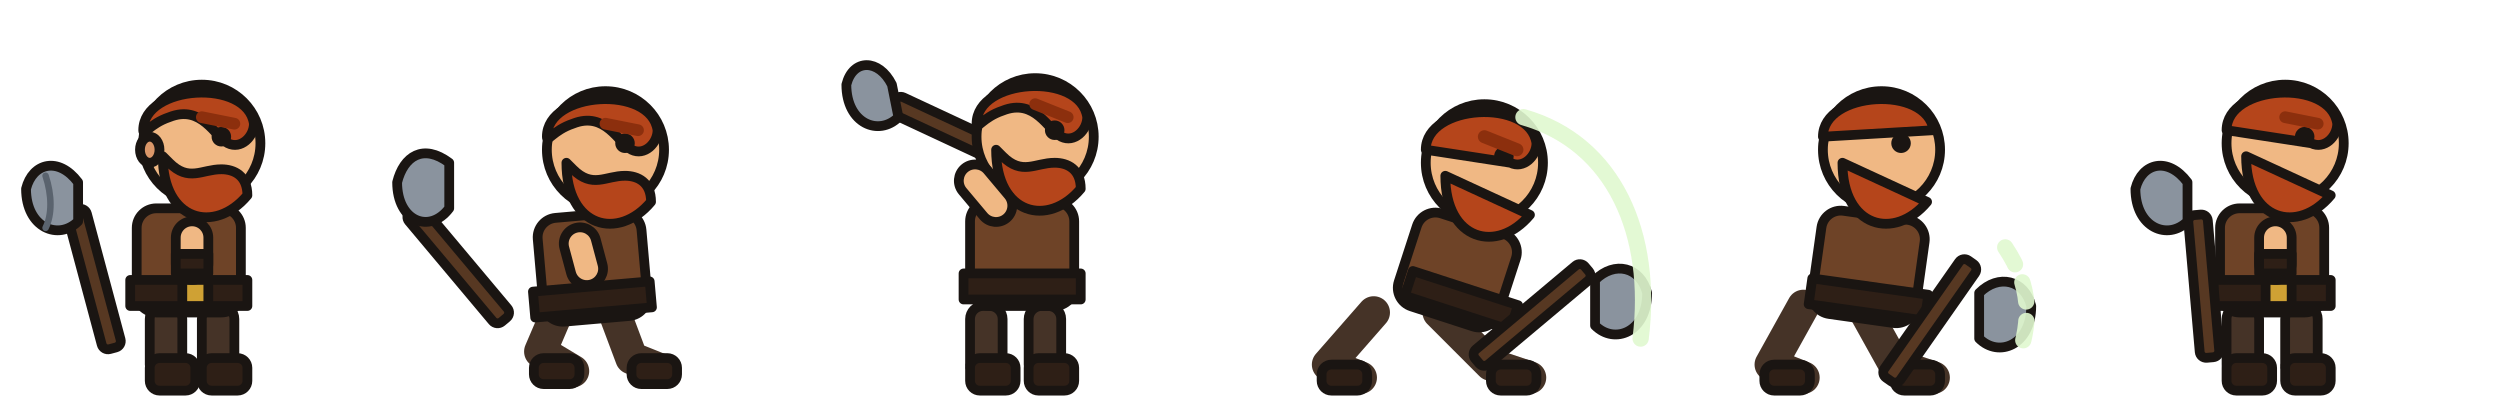
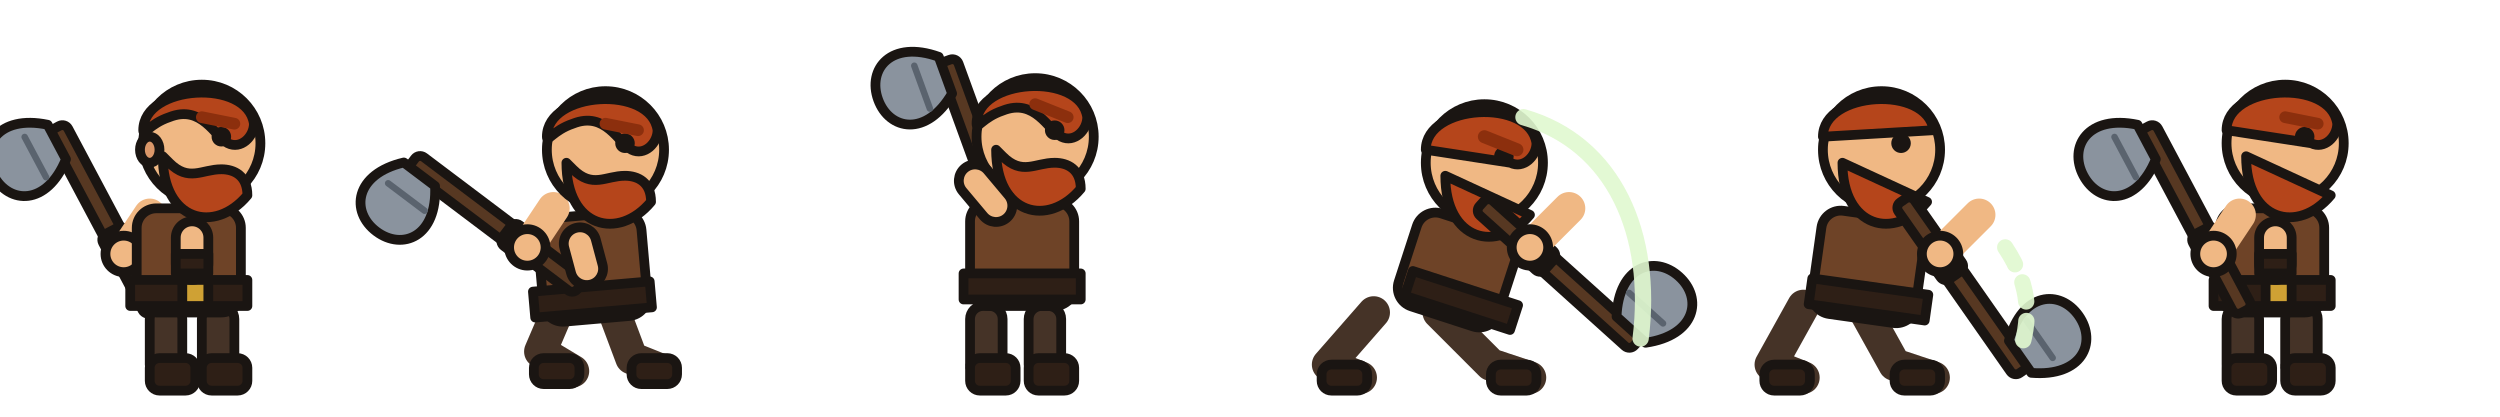
<svg xmlns="http://www.w3.org/2000/svg" viewBox="0 0 384 64" width="384" height="64">
  <defs>
    <style>
      .outline { stroke: #1a1512; stroke-width: 1.5; stroke-linejoin: round; stroke-linecap: round; }
      .skin { fill: #f0b884; }
      .skin-shadow { fill: #db9769; }
      .hair { fill: #b5451b; }
      .tunic { fill: #6e4327; }
      .pants { fill: #453327; }
      .boots { fill: #2e1f16; }
      .metal { fill: #8a939e; }
      .metal-detail { stroke: #5a636e; stroke-width: 1; fill: none; }
      .wood { fill: #573822; }
      .gold { fill: #cfa134; }
      .slash { fill: none; stroke: #e0f8cf; stroke-width: 2.5; stroke-linecap: round; opacity: 0.9; }
    </style>
  </defs>
  <g id="frame_01" class="outline">
    <rect x="23" y="47" width="5" height="11" rx="2" class="pants" />
    <rect x="23" y="55" width="7" height="5" rx="1.5" class="boots" />
    <rect x="31" y="47" width="5" height="11" rx="2" class="pants" />
    <rect x="31" y="55" width="7" height="5" rx="1.5" class="boots" />
-     <rect x="13" y="32" width="3" height="22" rx="1" class="wood" transform="rotate(-15 14 43)" />
-     <path d="M12 28 C9 24 5 25 4 29 C4 35 9 37 12 34 Z" class="metal" />
-     <path d="M7 27 C8 30 8 33 7 35" class="metal-detail" />
+     <g transform="translate(19 39) rotate(-28)">
+       <rect x="-1.5" y="-22" width="3" height="32" rx="1" class="wood" />
+       <path d="M-1 -23 C-7 -28 -12 -25 -12 -20 C-12 -15 -7 -12 -1 -17 Z" class="metal" />
+       <path d="M-5 -23 L-5 -16" class="metal-detail" />
+       <rect x="-2" y="-4" width="4" height="6" rx="1" class="boots" />
+     </g>
+     <path d="M23 33 L19 39" fill="none" stroke="#f0b884" stroke-width="5" stroke-linecap="round" />
+     <circle cx="19" cy="39" r="2.8" class="skin" />
    <rect x="21" y="32" width="16" height="16" rx="3" class="tunic" />
    <rect x="20" y="43" width="18" height="4" class="boots" />
    <rect x="28" y="43" width="4" height="4" class="gold" />
    <circle cx="31" cy="22" r="9" class="skin" />
    <ellipse cx="23" cy="23" rx="1.5" ry="2" class="skin-shadow" />
    <path d="M22 20 C22 13 38 12 39 19 C39 21 37 23 35 22 C33 21 31 16 26 18 C23 19 22 21 22 20 Z" class="hair" />
    <path d="M25 24 C25 34 33 36 38 30 C38 27 36 26 34 26 C31 26 29 28 26 25 Z" class="hair" />
    <circle cx="34" cy="21" r="1.5" fill="#1a1512" stroke="none" />
    <path d="M31 18 L36 19" stroke="#8c2f0d" stroke-width="1.8" fill="none" />
    <rect x="27" y="34" width="5" height="9" rx="2.5" class="skin" />
    <rect x="27" y="39" width="5" height="3" class="boots" />
  </g>
  <g id="frame_02" class="outline" transform="translate(64, 0)">
    <path d="M22 47 L19 54 L24 57" fill="none" stroke="#453327" stroke-width="5" />
    <rect x="18" y="55" width="7" height="4" rx="1.5" class="boots" />
    <path d="M30 47 L33 55 L38 57" fill="none" stroke="#453327" stroke-width="5" />
    <rect x="33" y="55" width="7" height="4" rx="1.5" class="boots" />
    <rect x="19" y="33" width="16" height="16" rx="3" class="tunic" transform="rotate(-5 27 41)" />
    <rect x="18" y="44" width="18" height="4" class="boots" transform="rotate(-5 27 46)" />
-     <rect x="5" y="30" width="3" height="22" rx="1" class="wood" transform="rotate(-40 6 41)" />
-     <path d="M5 25 C1 22 -2 24 -3 28 C-3 34 2 36 5 32 Z" class="metal" />
+     <g transform="translate(17 38) rotate(-53)">
+       <rect x="-1.5" y="-22" width="3" height="32" rx="1" class="wood" />
+       <path d="M-1 -23 C-7 -28 -12 -25 -12 -20 C-12 -15 -7 -12 -1 -17 Z" class="metal" />
+       <path d="M-5 -23 L-5 -16" class="metal-detail" />
+       <rect x="-2" y="-4" width="4" height="6" rx="1" class="boots" />
+     </g>
+     <path d="M21 32 L17 38" fill="none" stroke="#f0b884" stroke-width="5" stroke-linecap="round" />
+     <circle cx="17" cy="38" r="2.8" class="skin" />
    <circle cx="29" cy="23" r="9" class="skin" />
    <path d="M20 21 C20 14 36 13 37 20 C37 22 35 24 33 23 C31 22 29 17 24 19 C21 20 20 22 20 21 Z" class="hair" />
    <path d="M23 25 C23 35 31 37 36 31 C36 28 34 27 32 27 C29 27 27 29 24 26 Z" class="hair" />
    <circle cx="32" cy="22" r="1.5" fill="#1a1512" stroke="none" />
    <path d="M29 19 L34 20" stroke="#8c2f0d" stroke-width="1.8" fill="none" />
    <rect x="23" y="35" width="5" height="9" rx="2.5" class="skin" transform="rotate(-15 25 39)" />
  </g>
  <g id="frame_03" class="outline" transform="translate(128, 0)">
    <rect x="21" y="47" width="5" height="11" rx="2" class="pants" />
    <rect x="21" y="55" width="7" height="5" rx="1.5" class="boots" />
    <rect x="30" y="47" width="5" height="11" rx="2" class="pants" />
    <rect x="30" y="55" width="7" height="5" rx="1.5" class="boots" />
-     <rect x="18" y="10" width="3" height="22" rx="1" class="wood" transform="rotate(-65 19 21)" />
-     <path d="M9 13 C7 9 3 9 2 13 C2 19 7 21 10 18 Z" class="metal" />
+     <g transform="translate(25 30) rotate(-20)">
+       <rect x="-1.5" y="-22" width="3" height="32" rx="1" class="wood" />
+       <path d="M-1 -23 C-7 -28 -12 -25 -12 -20 C-12 -15 -7 -12 -1 -17 Z" class="metal" />
+       <path d="M-5 -23 L-5 -16" class="metal-detail" />
+       <rect x="-2" y="-4" width="4" height="6" rx="1" class="boots" />
+     </g>
+     <path d="M29 24 L25 30" fill="none" stroke="#f0b884" stroke-width="5" stroke-linecap="round" />
+     <circle cx="25" cy="30" r="2.8" class="skin" />
    <rect x="21" y="31" width="16" height="16" rx="3" class="tunic" />
    <rect x="20" y="42" width="18" height="4" class="boots" />
    <circle cx="31" cy="21" r="9" class="skin" />
    <path d="M22 19 C22 12 38 11 39 18 C39 20 37 22 35 21 C33 20 31 15 26 17 C23 18 22 20 22 19 Z" class="hair" />
    <path d="M25 23 C25 33 33 35 38 29 C38 26 36 25 34 25 C31 25 29 27 26 24 Z" class="hair" />
    <circle cx="34" cy="20" r="1.5" fill="#1a1512" stroke="none" />
    <path d="M31 16 L36 18" stroke="#8c2f0d" stroke-width="1.8" fill="none" />
    <rect x="21" y="25" width="5" height="10" rx="2.5" class="skin" transform="rotate(-40 23 30)" />
  </g>
  <g id="frame_04" class="outline" transform="translate(192, 0)">
    <path d="M19 48 L12 56 L17 58" fill="none" stroke="#453327" stroke-width="5" />
    <rect x="11" y="56" width="7" height="4" rx="1.5" class="boots" />
    <path d="M29 48 L37 56 L43 58" fill="none" stroke="#453327" stroke-width="5" />
    <rect x="37" y="56" width="7" height="4" rx="1.5" class="boots" />
    <rect x="24" y="34" width="16" height="15" rx="3" class="tunic" transform="rotate(18 32 41)" />
    <rect x="24" y="44" width="17" height="4" class="boots" transform="rotate(18 32 46)" />
    <circle cx="36" cy="25" r="9" class="skin" />
    <path d="M27 23 C27 16 43 15 44 22 C44 24 42 26 40 25 Z" class="hair" />
    <path d="M30 27 C30 37 38 39 43 33 Z" class="hair" />
    <circle cx="39" cy="24" r="1.5" fill="#1a1512" stroke="none" />
    <path d="M36 21 L41 23" stroke="#8c2f0d" stroke-width="2" fill="none" />
-     <rect x="42" y="37" width="3" height="22" rx="1" class="wood" transform="rotate(50 43 48)" />
-     <path d="M53 43 C56 40 60 41 61 45 C61 51 56 53 53 50 Z" class="metal" />
+     <g transform="translate(43 38) rotate(132)">
+       <rect x="-1.5" y="-22" width="3" height="32" rx="1" class="wood" />
+       <path d="M-1 -23 C-7 -28 -12 -25 -12 -20 C-12 -15 -7 -12 -1 -17 Z" class="metal" />
+       <path d="M-5 -23 L-5 -16" class="metal-detail" />
+       <rect x="-2" y="-4" width="4" height="6" rx="1" class="boots" />
+     </g>
+     <path d="M49 32 L43 38" fill="none" stroke="#f0b884" stroke-width="5" stroke-linecap="round" />
+     <circle cx="43" cy="38" r="2.8" class="skin" />
    <path d="M42 18 C56 22 62 36 60 52" class="slash" />
  </g>
  <g id="frame_05" class="outline" transform="translate(256, 0)">
    <path d="M21 47 L16 56 L21 58" fill="none" stroke="#453327" stroke-width="5" />
    <rect x="15" y="56" width="7" height="4" rx="1.5" class="boots" />
    <path d="M30 47 L35 56 L41 58" fill="none" stroke="#453327" stroke-width="5" />
    <rect x="35" y="56" width="7" height="4" rx="1.5" class="boots" />
    <rect x="23" y="33" width="16" height="16" rx="3" class="tunic" transform="rotate(8 31 41)" />
    <rect x="22" y="44" width="18" height="4" class="boots" transform="rotate(8 31 46)" />
    <circle cx="33" cy="23" r="9" class="skin" />
    <path d="M24 21 C24 14 40 13 41 20 Z" class="hair" />
    <path d="M27 25 C27 35 35 37 40 31 Z" class="hair" />
    <circle cx="36" cy="22" r="1.5" fill="#1a1512" stroke="none" />
-     <rect x="39" y="38" width="3" height="22" rx="1" class="wood" transform="rotate(35 40 49)" />
-     <path d="M48 45 C51 42 55 43 56 47 C56 53 51 55 48 52 Z" class="metal" />
+     <g transform="translate(42 39) rotate(145)">
+       <rect x="-1.5" y="-22" width="3" height="32" rx="1" class="wood" />
+       <path d="M-1 -23 C-7 -28 -12 -25 -12 -20 C-12 -15 -7 -12 -1 -17 Z" class="metal" />
+       <path d="M-5 -23 L-5 -16" class="metal-detail" />
+       <rect x="-2" y="-4" width="4" height="6" rx="1" class="boots" />
+     </g>
+     <path d="M48 33 L42 39" fill="none" stroke="#f0b884" stroke-width="5" stroke-linecap="round" />
+     <circle cx="42" cy="39" r="2.8" class="skin" />
    <path d="M52 38 C56 44 56 49 54 55" class="slash" stroke-dasharray="3,3" />
  </g>
  <g id="frame_06" class="outline" transform="translate(320, 0)">
    <rect x="22" y="47" width="5" height="11" rx="2" class="pants" />
    <rect x="22" y="55" width="7" height="5" rx="1.5" class="boots" />
    <rect x="31" y="47" width="5" height="11" rx="2" class="pants" />
    <rect x="31" y="55" width="7" height="5" rx="1.5" class="boots" />
    <rect x="21" y="32" width="16" height="16" rx="3" class="tunic" />
    <rect x="20" y="43" width="18" height="4" class="boots" />
    <rect x="28" y="43" width="4" height="4" class="gold" />
-     <rect x="17" y="33" width="3" height="22" rx="1" class="wood" transform="rotate(-5 18 44)" />
-     <path d="M16 28 C13 24 9 25 8 29 C8 35 13 37 16 34 Z" class="metal" />
+     <g transform="translate(20 39) rotate(-28)">
+       <rect x="-1.5" y="-22" width="3" height="32" rx="1" class="wood" />
+       <path d="M-1 -23 C-7 -28 -12 -25 -12 -20 C-12 -15 -7 -12 -1 -17 Z" class="metal" />
+       <path d="M-5 -23 L-5 -16" class="metal-detail" />
+       <rect x="-2" y="-4" width="4" height="6" rx="1" class="boots" />
+     </g>
+     <path d="M24 33 L20 39" fill="none" stroke="#f0b884" stroke-width="5" stroke-linecap="round" />
+     <circle cx="20" cy="39" r="2.8" class="skin" />
    <circle cx="31" cy="22" r="9" class="skin" />
    <path d="M22 20 C22 13 38 12 39 19 C39 21 37 23 35 22 Z" class="hair" />
    <path d="M25 24 C25 34 33 36 38 30 Z" class="hair" />
    <circle cx="34" cy="21" r="1.5" fill="#1a1512" stroke="none" />
    <path d="M31 18 L36 19" stroke="#8c2f0d" stroke-width="1.8" fill="none" />
    <rect x="27" y="34" width="5" height="9" rx="2.5" class="skin" />
    <rect x="27" y="39" width="5" height="3" class="boots" />
  </g>
</svg>
